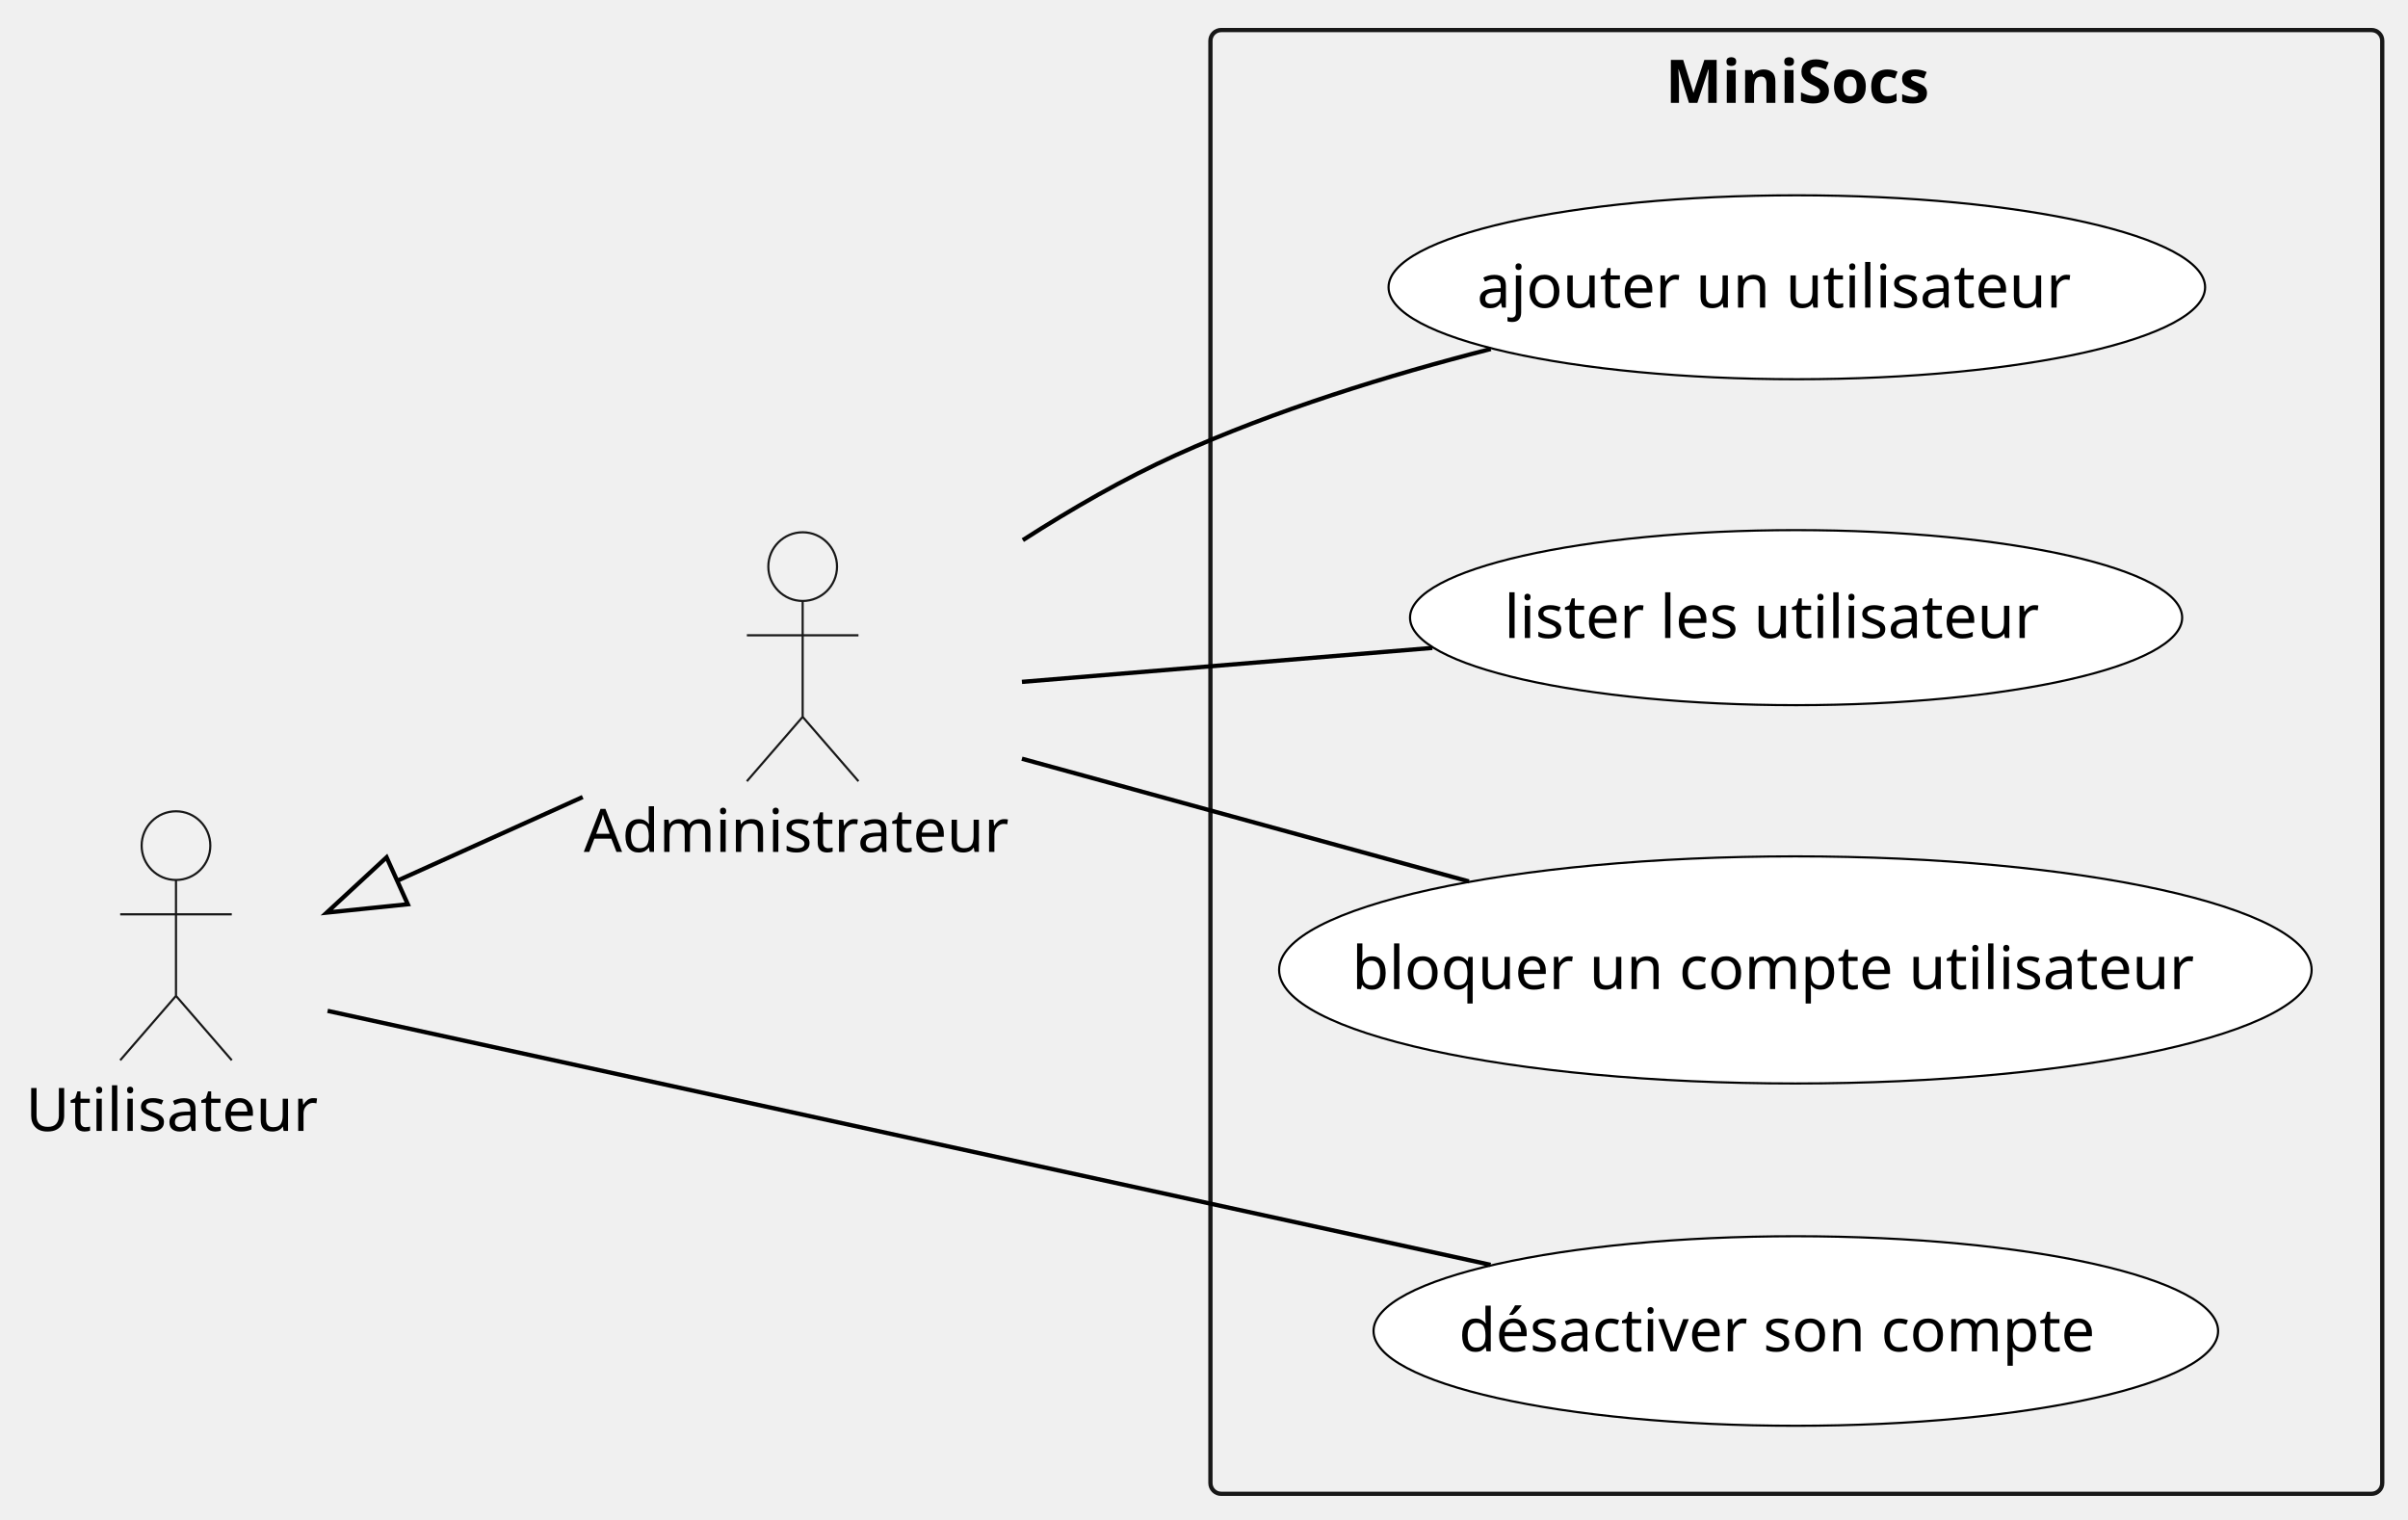
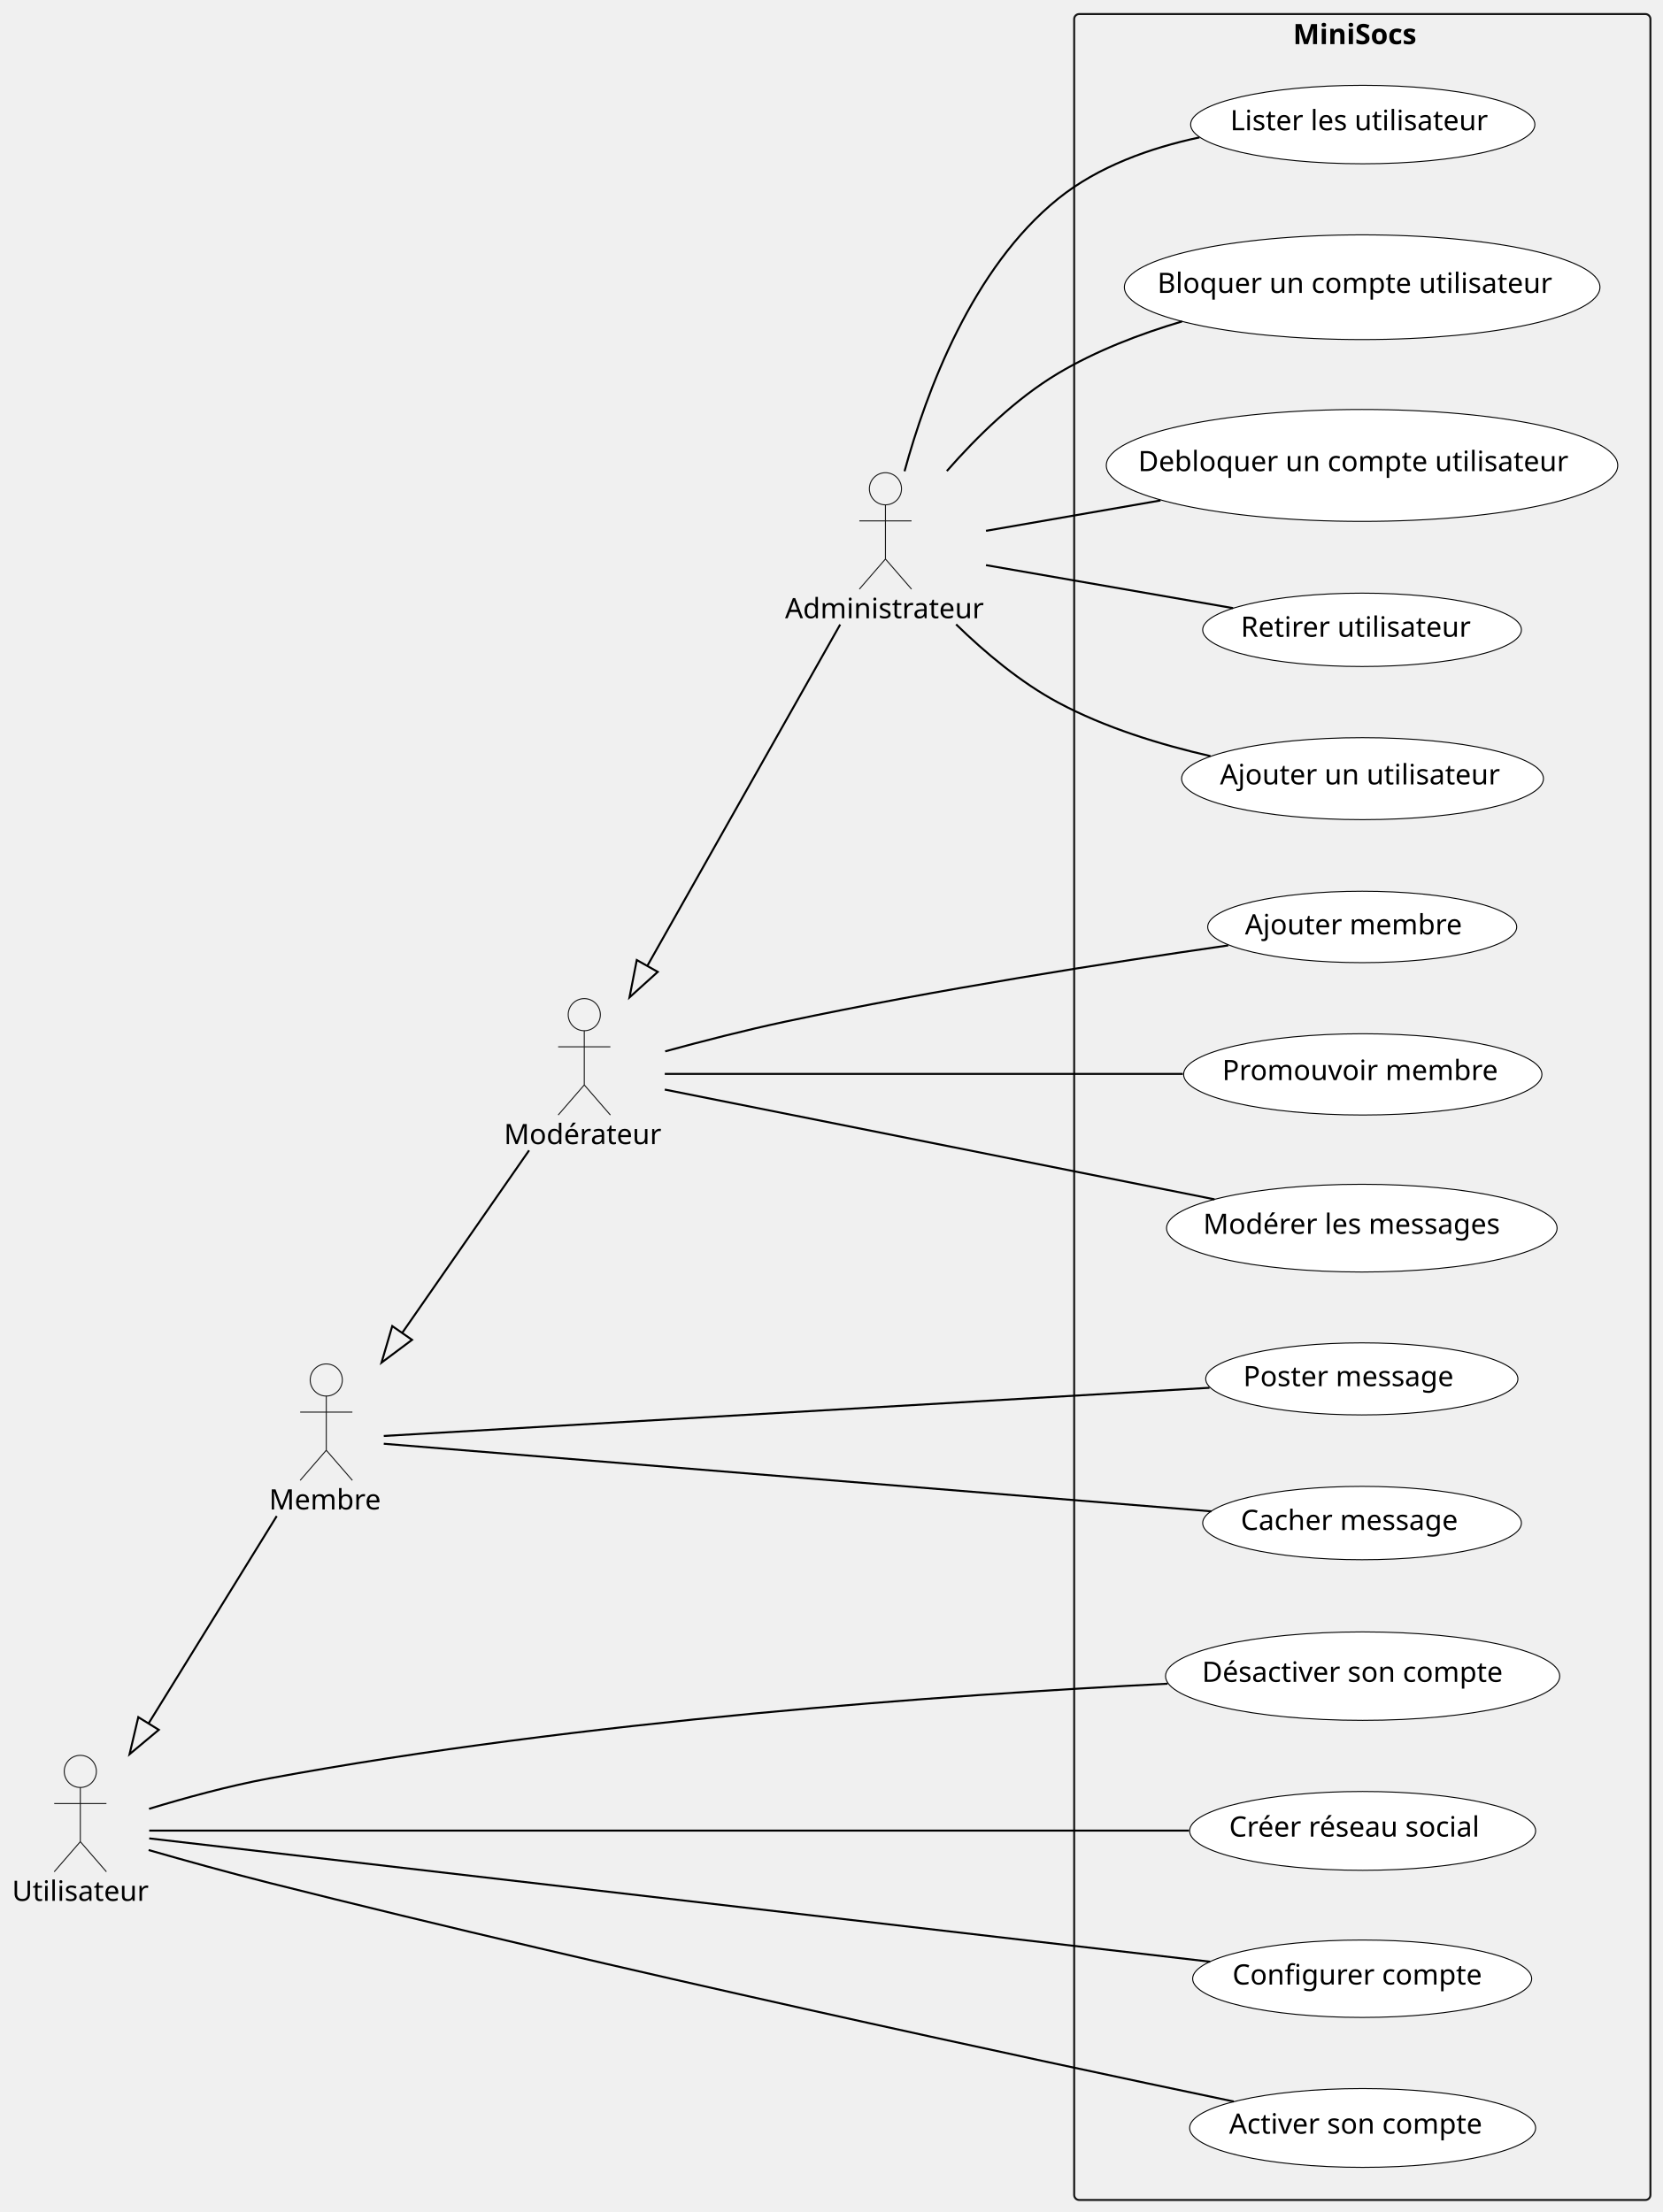
- <svg xmlns="http://www.w3.org/2000/svg" contentStyleType="text/css" height="354px" preserveAspectRatio="none" style="width:561px;height:354px;background:#FFFFFF;" version="1.1" viewBox="0 0 561 354" width="561px" zoomAndPan="magnify">
+ <svg xmlns="http://www.w3.org/2000/svg" contentStyleType="text/css" height="1102px" preserveAspectRatio="none" style="width:828px;height:1102px;background:#FFFFFF;" version="1.1" viewBox="0 0 828 1102" width="828px" zoomAndPan="magnify">
  <defs />
  <g>
    <g id="cluster_MiniSocs">
-       <rect fill="none" height="341" rx="2.5" ry="2.5" style="stroke:#181818;stroke-width:1.0;" width="273" x="282" y="7" />
-       <text fill="#000000" font-family="sans-serif" font-size="14" font-weight="bold" lengthAdjust="spacing" textLength="61" x="388" y="23.966">MiniSocs</text>
+       <rect fill="none" height="1089" rx="2.5" ry="2.5" style="stroke:#181818;stroke-width:1.0;" width="287" x="535" y="7" />
+       <text fill="#000000" font-family="sans-serif" font-size="14" font-weight="bold" lengthAdjust="spacing" textLength="69" x="644" y="21.995">MiniSocs</text>
    </g>
-     <g id="elem_ajouter un utilisateur">
-       <ellipse cx="418.615" cy="66.923" fill="#FFFFFF" rx="95.115" ry="21.423" style="stroke:#000000;stroke-width:0.5;" />
-       <text fill="#000000" font-family="sans-serif" font-size="14" lengthAdjust="spacing" textLength="143" x="344.115" y="71.656">ajouter un utilisateur</text>
+     <g id="elem_Ajouter un utilisateur">
+       <ellipse cx="678.614" cy="387.923" fill="#FFFFFF" rx="90.114" ry="20.423" style="stroke:#000000;stroke-width:0.5;" />
+       <text fill="#000000" font-family="sans-serif" font-size="14" lengthAdjust="spacing" textLength="142" x="607.614" y="390.77">Ajouter un utilisateur</text>
    </g>
-     <g id="elem_lister les utilisateur">
-       <ellipse cx="418.442" cy="143.888" fill="#FFFFFF" rx="89.942" ry="20.388" style="stroke:#000000;stroke-width:0.5;" />
-       <text fill="#000000" font-family="sans-serif" font-size="14" lengthAdjust="spacing" textLength="130" x="350.442" y="148.621">lister les utilisateur</text>
+     <g id="elem_Lister les utilisateur">
+       <ellipse cx="678.728" cy="62.046" fill="#FFFFFF" rx="85.728" ry="19.546" style="stroke:#000000;stroke-width:0.5;" />
+       <text fill="#000000" font-family="sans-serif" font-size="14" lengthAdjust="spacing" textLength="132" x="612.728" y="64.892">Lister les utilisateur</text>
    </g>
-     <g id="elem_bloquer un compte utilisateur">
-       <ellipse cx="418.274" cy="225.955" fill="#FFFFFF" rx="120.274" ry="26.455" style="stroke:#000000;stroke-width:0.5;" />
-       <text fill="#000000" font-family="sans-serif" font-size="14" lengthAdjust="spacing" textLength="202" x="314.979" y="230.417">bloquer un compte utilisateur</text>
+     <g id="elem_Bloquer un compte utilisateur">
+       <ellipse cx="678.429" cy="143.086" fill="#FFFFFF" rx="118.429" ry="26.086" style="stroke:#000000;stroke-width:0.5;" />
+       <text fill="#000000" font-family="sans-serif" font-size="14" lengthAdjust="spacing" textLength="204" x="576.429" y="145.933">Bloquer un compte utilisateur</text>
    </g>
-     <g id="elem_désactiver son compte">
-       <ellipse cx="418.379" cy="310.076" fill="#FFFFFF" rx="98.379" ry="22.076" style="stroke:#000000;stroke-width:0.5;" />
-       <text fill="#000000" font-family="sans-serif" font-size="14" lengthAdjust="spacing" textLength="151" x="339.879" y="314.809">désactiver son compte</text>
+     <g id="elem_Debloquer un compte utilisateur">
+       <ellipse cx="678.363" cy="231.873" fill="#FFFFFF" rx="127.363" ry="27.873" style="stroke:#000000;stroke-width:0.5;" />
+       <text fill="#000000" font-family="sans-serif" font-size="14" lengthAdjust="spacing" textLength="223" x="566.863" y="234.719">Debloquer un compte utilisateur</text>
+     </g>
+     <g id="elem_Retirer utilisateur">
+       <ellipse cx="678.374" cy="313.775" fill="#FFFFFF" rx="79.374" ry="18.275" style="stroke:#000000;stroke-width:0.5;" />
+       <text fill="#000000" font-family="sans-serif" font-size="14" lengthAdjust="spacing" textLength="117" x="617.968" y="317.225">Retirer utilisateur</text>
+     </g>
+     <g id="elem_Désactiver son compte">
+       <ellipse cx="678.663" cy="835.033" fill="#FFFFFF" rx="98.163" ry="22.032" style="stroke:#000000;stroke-width:0.5;" />
+       <text fill="#000000" font-family="sans-serif" font-size="14" lengthAdjust="spacing" textLength="160" x="598.663" y="837.879">Désactiver son compte</text>
+     </g>
+     <g id="elem_Créer réseau social">
+       <ellipse cx="678.663" cy="912.133" fill="#FFFFFF" rx="86.163" ry="19.633" style="stroke:#000000;stroke-width:0.5;" />
+       <text fill="#000000" font-family="sans-serif" font-size="14" lengthAdjust="spacing" textLength="133" x="612.163" y="914.979">Créer réseau social</text>
+     </g>
+     <g id="elem_Configurer compte">
+       <ellipse cx="678.426" cy="985.785" fill="#FFFFFF" rx="84.426" ry="19.285" style="stroke:#000000;stroke-width:0.5;" />
+       <text fill="#000000" font-family="sans-serif" font-size="14" lengthAdjust="spacing" textLength="129" x="613.805" y="988.674">Configurer compte</text>
+     </g>
+     <g id="elem_Poster message">
+       <ellipse cx="678.253" cy="686.951" fill="#FFFFFF" rx="77.753" ry="17.951" style="stroke:#000000;stroke-width:0.5;" />
+       <text fill="#000000" font-family="sans-serif" font-size="14" lengthAdjust="spacing" textLength="113" x="619.199" y="690.581">Poster message</text>
+     </g>
+     <g id="elem_Cacher message">
+       <ellipse cx="678.374" cy="758.775" fill="#FFFFFF" rx="79.374" ry="18.275" style="stroke:#000000;stroke-width:0.5;" />
+       <text fill="#000000" font-family="sans-serif" font-size="14" lengthAdjust="spacing" textLength="117" x="617.968" y="762.225">Cacher message</text>
+     </g>
+     <g id="elem_Ajouter membre">
+       <ellipse cx="678.456" cy="461.791" fill="#FFFFFF" rx="76.956" ry="17.791" style="stroke:#000000;stroke-width:0.5;" />
+       <text fill="#000000" font-family="sans-serif" font-size="14" lengthAdjust="spacing" textLength="111" x="620.067" y="465.51">Ajouter membre</text>
+     </g>
+     <g id="elem_Promouvoir membre">
+       <ellipse cx="678.732" cy="535.246" fill="#FFFFFF" rx="89.232" ry="20.246" style="stroke:#000000;stroke-width:0.5;" />
+       <text fill="#000000" font-family="sans-serif" font-size="14" lengthAdjust="spacing" textLength="140" x="608.732" y="538.093">Promouvoir membre</text>
+     </g>
+     <g id="elem_Modérer les messages">
+       <ellipse cx="678.26" cy="611.852" fill="#FFFFFF" rx="97.26" ry="21.852" style="stroke:#000000;stroke-width:0.5;" />
+       <text fill="#000000" font-family="sans-serif" font-size="14" lengthAdjust="spacing" textLength="158" x="599.26" y="614.699">Modérer les messages</text>
+     </g>
+     <g id="elem_Activer son compte">
+       <ellipse cx="678.663" cy="1060.133" fill="#FFFFFF" rx="86.163" ry="19.633" style="stroke:#000000;stroke-width:0.5;" />
+       <text fill="#000000" font-family="sans-serif" font-size="14" lengthAdjust="spacing" textLength="133" x="612.163" y="1062.979">Activer son compte</text>
    </g>
    <g id="elem_Administrateur">
-       <ellipse cx="187" cy="132" fill="#F1F1F1" rx="8" ry="8" style="stroke:#181818;stroke-width:0.5;" />
-       <path d="M187,140 L187,167 M174,148 L200,148 M187,167 L174,182 M187,167 L200,182 " fill="none" style="stroke:#181818;stroke-width:0.5;" />
-       <text fill="#000000" font-family="sans-serif" font-size="14" lengthAdjust="spacing" textLength="102" x="136" y="198.466">Administrateur</text>
+       <ellipse cx="441" cy="243.5" fill="#F1F1F1" rx="8" ry="8" style="stroke:#181818;stroke-width:0.5;" />
+       <path d="M441,251.5 L441,278.5 M428,259.5 L454,259.5 M441,278.5 L428,293.5 M441,278.5 L454,293.5 " fill="none" style="stroke:#181818;stroke-width:0.5;" />
+       <text fill="#000000" font-family="sans-serif" font-size="14" lengthAdjust="spacing" textLength="100" x="391" y="307.995">Administrateur</text>
    </g>
    <g id="elem_Utilisateur">
-       <ellipse cx="41" cy="197" fill="#F1F1F1" rx="8" ry="8" style="stroke:#181818;stroke-width:0.5;" />
-       <path d="M41,205 L41,232 M28,213 L54,213 M41,232 L28,247 M41,232 L54,247 " fill="none" style="stroke:#181818;stroke-width:0.5;" />
-       <text fill="#000000" font-family="sans-serif" font-size="14" lengthAdjust="spacing" textLength="70" x="6" y="263.466">Utilisateur</text>
+       <ellipse cx="40" cy="882.5" fill="#F1F1F1" rx="8" ry="8" style="stroke:#181818;stroke-width:0.5;" />
+       <path d="M40,890.5 L40,917.5 M27,898.5 L53,898.5 M40,917.5 L27,932.5 M40,917.5 L53,932.5 " fill="none" style="stroke:#181818;stroke-width:0.5;" />
+       <text fill="#000000" font-family="sans-serif" font-size="14" lengthAdjust="spacing" textLength="68" x="6" y="946.995">Utilisateur</text>
    </g>
-     <g id="link_Utilisateur_Administrateur">
-       <path d="M92.533,205.187 C110.323,197.147 116.04,194.58 135.75,185.68 " fill="none" id="Utilisateur-backto-Administrateur" style="stroke:#000000;stroke-width:1.0;" />
-       <polygon fill="none" points="76.13,212.6,95.004,210.655,90.062,199.719,76.13,212.6" style="stroke:#000000;stroke-width:1.0;" />
+     <g id="elem_Membre">
+       <ellipse cx="162.5" cy="687.5" fill="#F1F1F1" rx="8" ry="8" style="stroke:#181818;stroke-width:0.5;" />
+       <path d="M162.5,695.5 L162.5,722.5 M149.5,703.5 L175.5,703.5 M162.5,722.5 L149.5,737.5 M162.5,722.5 L175.5,737.5 " fill="none" style="stroke:#181818;stroke-width:0.5;" />
+       <text fill="#000000" font-family="sans-serif" font-size="14" lengthAdjust="spacing" textLength="57" x="134" y="751.995">Membre</text>
    </g>
-     <g id="link_Administrateur_ajouter un utilisateur">
-       <path d="M238.29,125.83 C249.65,118.54 261.93,111.47 274,106 C297.05,95.56 323.48,87.4 347.32,81.3 " fill="none" id="Administrateur-ajouter un utilisateur" style="stroke:#000000;stroke-width:1.0;" />
+     <g id="elem_Modérateur">
+       <ellipse cx="291" cy="505.5" fill="#F1F1F1" rx="8" ry="8" style="stroke:#181818;stroke-width:0.5;" />
+       <path d="M291,513.5 L291,540.5 M278,521.5 L304,521.5 M291,540.5 L278,555.5 M291,540.5 L304,555.5 " fill="none" style="stroke:#181818;stroke-width:0.5;" />
+       <text fill="#000000" font-family="sans-serif" font-size="14" lengthAdjust="spacing" textLength="80" x="251" y="569.995">Modérateur</text>
    </g>
-     <g id="link_Administrateur_lister les utilisateur">
-       <path d="M238.08,158.85 C266.04,156.54 301.61,153.59 333.69,150.94 " fill="none" id="Administrateur-lister les utilisateur" style="stroke:#000000;stroke-width:1.0;" />
+     <g id="link_Modérateur_Administrateur">
+       <path d="M322.374,481.228 C350.434,431.558 390.38,360.84 418.45,311.14 " fill="none" id="Modérateur-backto-Administrateur" style="stroke:#000000;stroke-width:1.0;" />
+       <polygon fill="none" points="313.52,496.9,327.598,484.179,317.15,478.277,313.52,496.9" style="stroke:#000000;stroke-width:1.0;" />
    </g>
-     <g id="link_Administrateur_bloquer un compte utilisateur">
-       <path d="M238.08,176.75 C268.55,185.11 308.04,195.95 342.22,205.34 " fill="none" id="Administrateur-bloquer un compte utilisateur" style="stroke:#000000;stroke-width:1.0;" />
+     <g id="link_Utilisateur_Membre">
+       <path d="M73.981,858.627 C95.141,824.377 116.63,789.62 137.83,755.3 " fill="none" id="Utilisateur-backto-Membre" style="stroke:#000000;stroke-width:1.0;" />
+       <polygon fill="none" points="64.52,873.94,79.085,861.78,68.876,855.473,64.52,873.94" style="stroke:#000000;stroke-width:1.0;" />
    </g>
-     <g id="link_Utilisateur_désactiver son compte">
-       <path d="M76.32,235.49 C137.51,248.86 266.6,277.05 347.27,294.66 " fill="none" id="Utilisateur-désactiver son compte" style="stroke:#000000;stroke-width:1.0;" />
+     <g id="link_Membre_Modérateur">
+       <path d="M200.292,664.068 C221.881,632.998 241.94,604.15 263.52,573.1 " fill="none" id="Membre-backto-Modérateur" style="stroke:#000000;stroke-width:1.0;" />
+       <polygon fill="none" points="190.02,678.85,205.219,667.492,195.364,660.644,190.02,678.85" style="stroke:#000000;stroke-width:1.0;" />
+     </g>
+     <g id="link_Administrateur_Ajouter un utilisateur">
+       <path d="M476.19,311.06 C490.62,325.12 508.39,340.04 527,350 C550.28,362.47 577.79,370.96 602.88,376.69 " fill="none" id="Administrateur-Ajouter un utilisateur" style="stroke:#000000;stroke-width:1.0;" />
+     </g>
+     <g id="link_Administrateur_Lister les utilisateur">
+       <path d="M450.51,234.78 C461.41,194.91 484.21,133.51 527,99 C546.9,82.95 572.75,73.72 597.4,68.45 " fill="none" id="Administrateur-Lister les utilisateur" style="stroke:#000000;stroke-width:1.0;" />
+     </g>
+     <g id="link_Administrateur_Bloquer un compte utilisateur">
+       <path d="M471.58,234.66 C486.54,217.58 505.96,198.54 527,186 C545.79,174.8 567.64,166.39 588.78,160.12 " fill="none" id="Administrateur-Bloquer un compte utilisateur" style="stroke:#000000;stroke-width:1.0;" />
+     </g>
+     <g id="link_Administrateur_Debloquer un compte utilisateur">
+       <path d="M491.08,264.45 C516.29,260.07 547.95,254.55 577.99,249.32 " fill="none" id="Administrateur-Debloquer un compte utilisateur" style="stroke:#000000;stroke-width:1.0;" />
+     </g>
+     <g id="link_Administrateur_Retirer utilisateur">
+       <path d="M491.08,281.55 C526.8,287.76 575.49,296.24 614.15,302.97 " fill="none" id="Administrateur-Retirer utilisateur" style="stroke:#000000;stroke-width:1.0;" />
+     </g>
+     <g id="link_Utilisateur_Désactiver son compte">
+       <path d="M74.24,901.15 C91.82,895.8 113.89,889.72 134,886 C289.16,857.27 472.39,844.34 581.55,838.81 " fill="none" id="Utilisateur-Désactiver son compte" style="stroke:#000000;stroke-width:1.0;" />
+     </g>
+     <g id="link_Utilisateur_Créer réseau social">
+       <path d="M74.32,912 C170.37,912 449.97,912 592.23,912 " fill="none" id="Utilisateur-Créer réseau social" style="stroke:#000000;stroke-width:1.0;" />
+     </g>
+     <g id="link_Utilisateur_Configurer compte">
+       <path d="M74.32,915.87 C172.8,927.32 464.24,961.21 602.75,977.31 " fill="none" id="Utilisateur-Configurer compte" style="stroke:#000000;stroke-width:1.0;" />
+     </g>
+     <g id="link_Membre_Poster message">
+       <path d="M191.13,715.39 C267.98,710.9 486.15,698.17 602.41,691.38 " fill="none" id="Membre-Poster message" style="stroke:#000000;stroke-width:1.0;" />
+     </g>
+     <g id="link_Membre_Cacher message">
+       <path d="M191.13,719.26 C268.18,725.55 487.33,743.46 603.35,752.94 " fill="none" id="Membre-Cacher message" style="stroke:#000000;stroke-width:1.0;" />
+     </g>
+     <g id="link_Modérateur_Ajouter membre">
+       <path d="M331.3,523.77 C349.39,518.83 371.19,513.22 391,509 C466.18,493 553.46,479.38 611.74,470.99 " fill="none" id="Modérateur-Ajouter membre" style="stroke:#000000;stroke-width:1.0;" />
+     </g>
+     <g id="link_Modérateur_Promouvoir membre">
+       <path d="M331.09,535 C391.19,535 507.86,535 589.12,535 " fill="none" id="Modérateur-Promouvoir membre" style="stroke:#000000;stroke-width:1.0;" />
+     </g>
+     <g id="link_Modérateur_Modérer les messages">
+       <path d="M331.09,542.81 C395.21,555.62 523.72,581.28 604.91,597.5 " fill="none" id="Modérateur-Modérer les messages" style="stroke:#000000;stroke-width:1.0;" />
+     </g>
+     <g id="link_Utilisateur_Activer son compte">
+       <path d="M74.03,921.68 C91.75,926.77 114,932.96 134,938 C307.02,981.57 512.95,1025.71 614.48,1046.96 " fill="none" id="Utilisateur-Activer son compte" style="stroke:#000000;stroke-width:1.0;" />
    </g>
  </g>
</svg>
